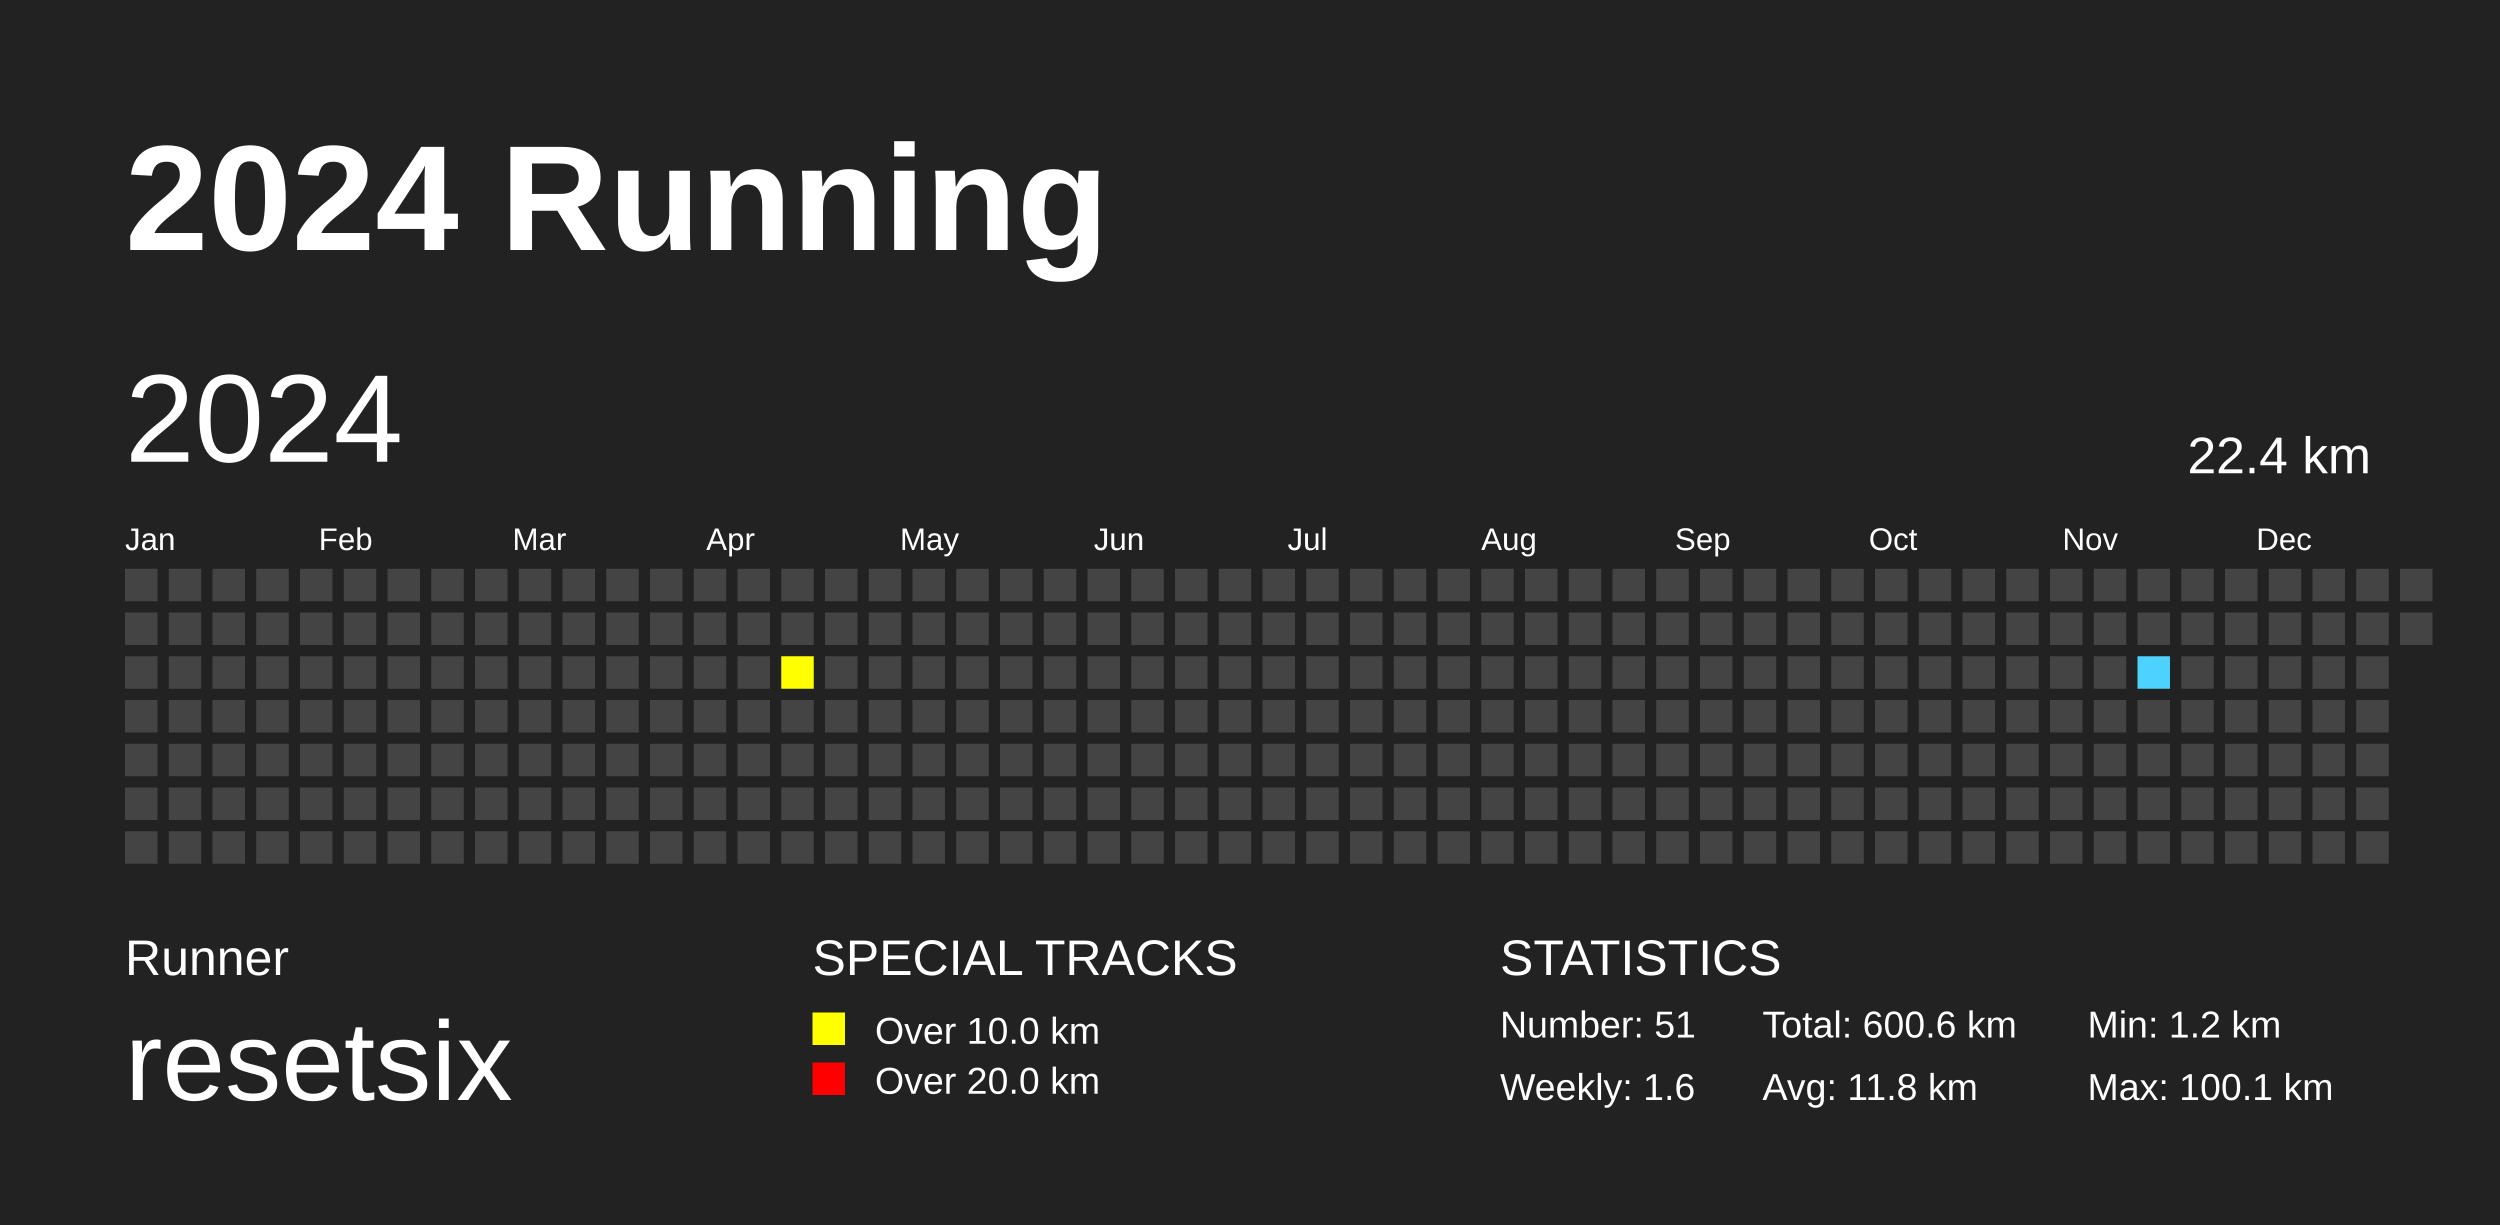
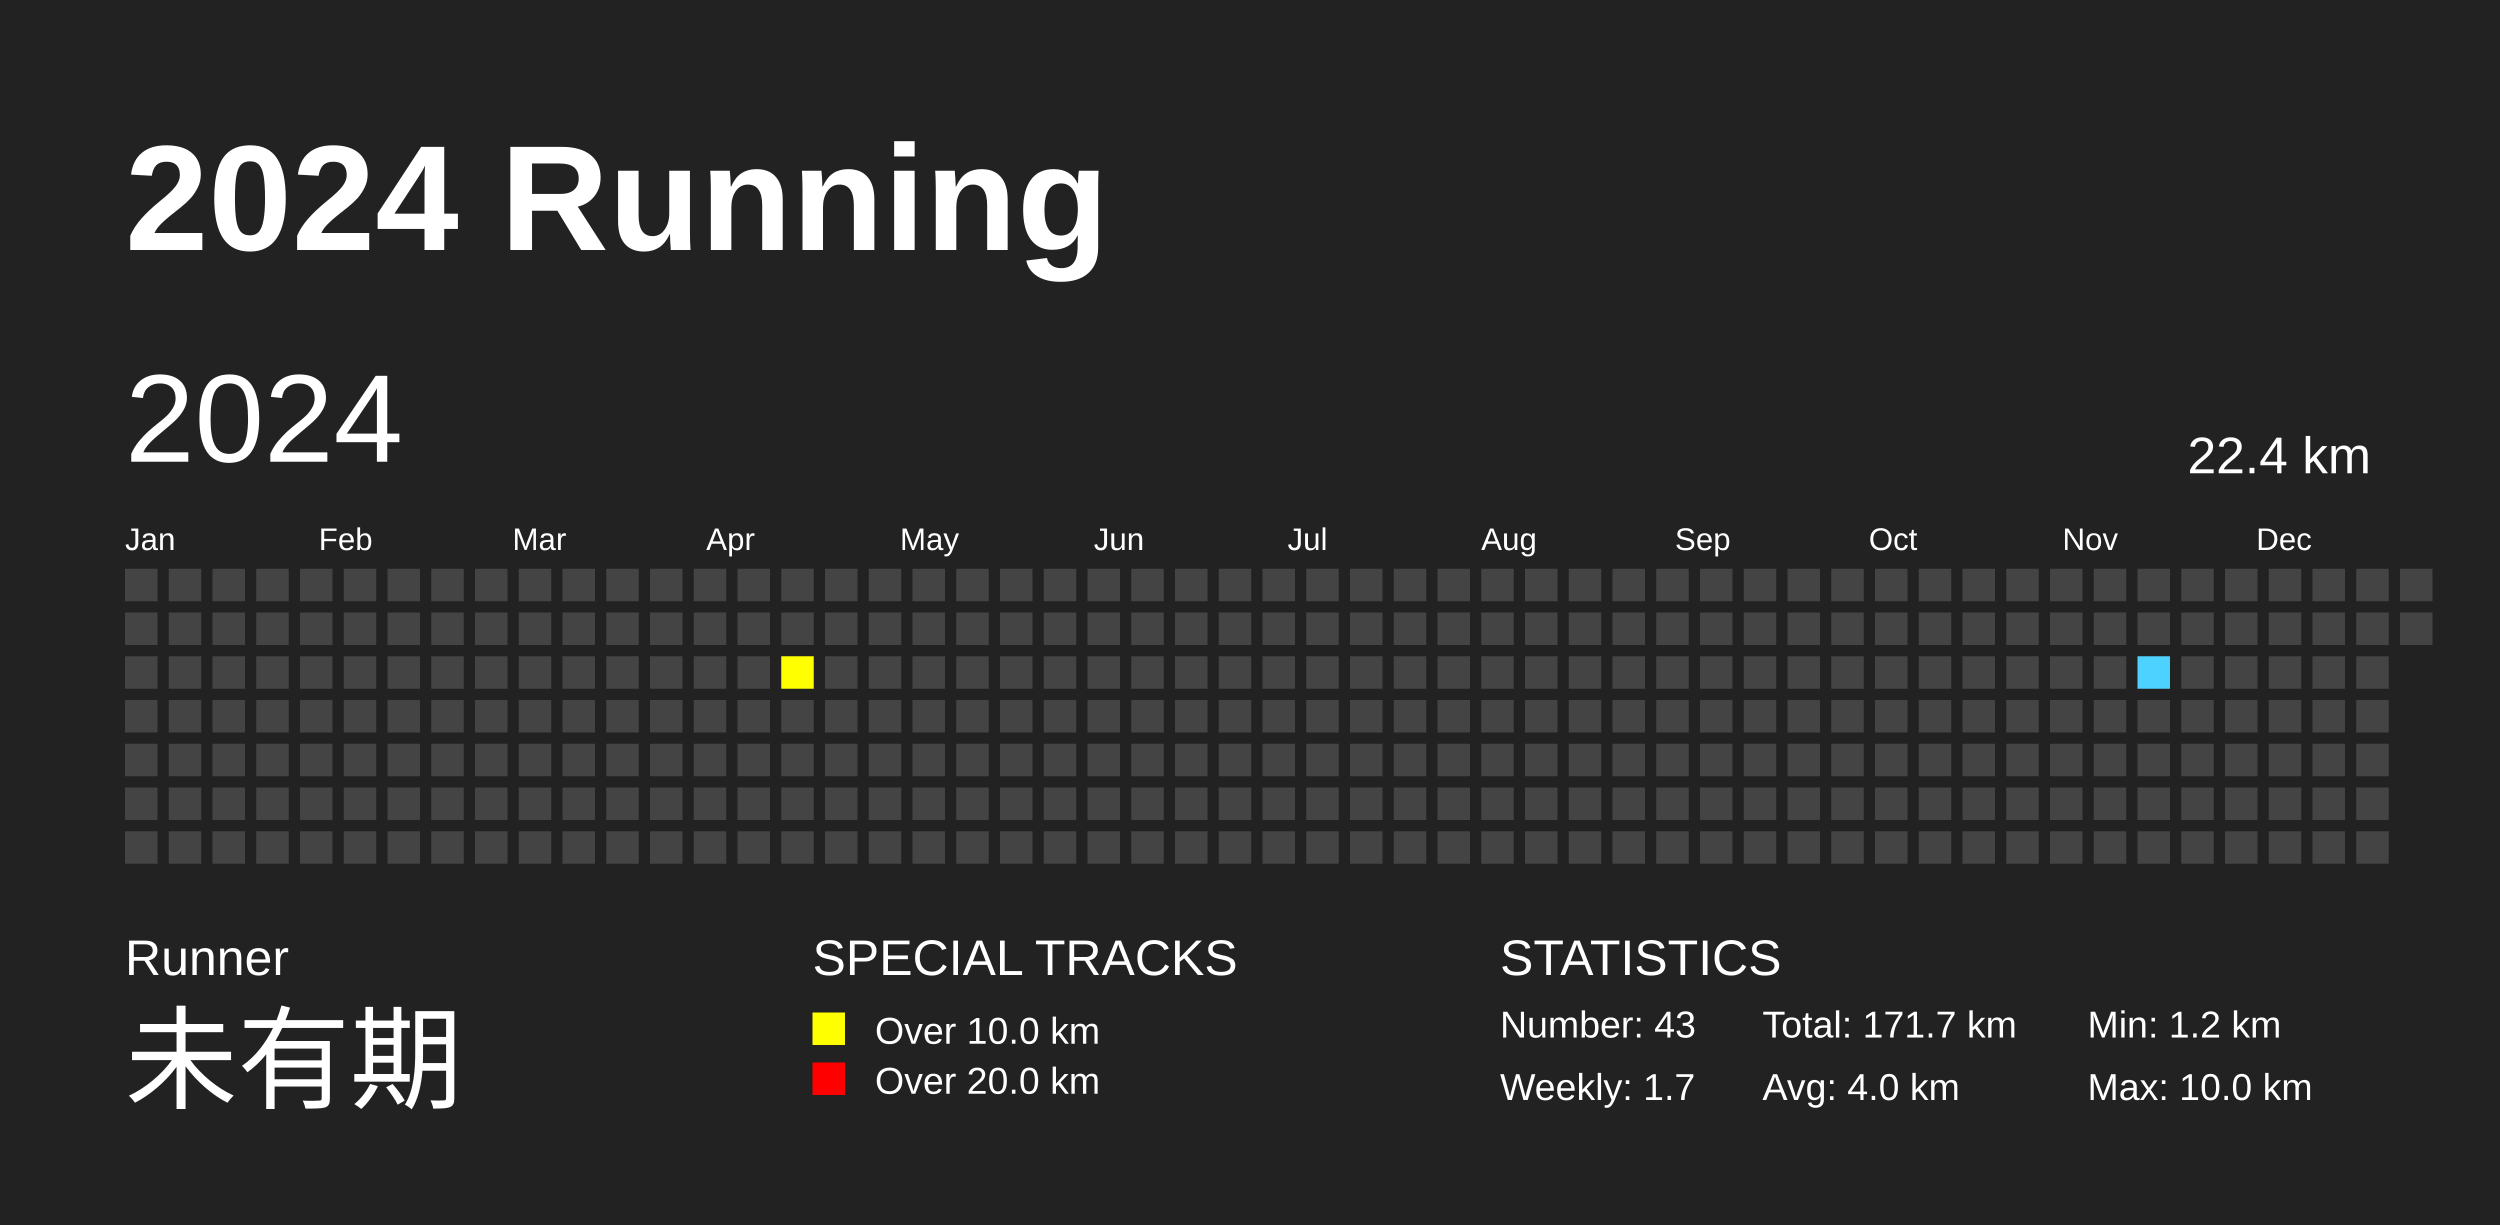
<svg xmlns="http://www.w3.org/2000/svg" baseProfile="full" height="98mm" version="1.1" viewBox="0,0,200,98" width="200mm">
  <defs>
    <pattern height="2" id="indoor-stripe" patternUnits="userSpaceOnUse" width="2">
      <line stroke="white" stroke-opacity="0.45" stroke-width="0.5" x1="0" x2="2" y1="2" y2="0" />
    </pattern>
  </defs>
  <rect fill="#222222" height="98" width="200" x="0" y="0" />
  <text fill="#FFFFFF" style="font-size:12px; font-family:Arial; font-weight:bold;" x="10" y="20">2024 Running</text>
  <text fill="#FFFFFF" style="font-size:4px; font-family:Arial" x="10" y="78">Runner</text>
-   <text fill="#FFFFFF" style="font-size:9px; font-family:Arial" x="10" y="88">resetsix</text>
+   <text fill="#FFFFFF" style="font-size:9px; font-family:Arial" x="10" y="88">未有期</text>
  <text fill="#FFFFFF" style="font-size:4px; font-family:Arial" x="65" y="78">SPECIAL TRACKS</text>
  <rect fill="yellow" height="2.6" width="2.6" x="65" y="81" />
  <text fill="#FFFFFF" style="font-size:3px; font-family:Arial" x="70" y="83.5">Over 10.0 km</text>
  <rect fill="red" height="2.6" width="2.6" x="65" y="85" />
  <text fill="#FFFFFF" style="font-size:3px; font-family:Arial" x="70" y="87.5">Over 20.0 km</text>
  <text fill="#FFFFFF" style="font-size:4px; font-family:Arial" x="120" y="78">STATISTICS</text>
-   <text fill="#FFFFFF" style="font-size:3px; font-family:Arial" x="120" y="83">Number: 51</text>
-   <text fill="#FFFFFF" style="font-size:3px; font-family:Arial" x="120" y="88">Weekly: 1.6</text>
-   <text fill="#FFFFFF" style="font-size:3px; font-family:Arial" x="141" y="83">Total: 600.6 km</text>
-   <text fill="#FFFFFF" style="font-size:3px; font-family:Arial" x="141" y="88">Avg: 11.8 km</text>
+   <text fill="#FFFFFF" style="font-size:3px; font-family:Arial" x="120" y="83">Number: 43</text>
+   <text fill="#FFFFFF" style="font-size:3px; font-family:Arial" x="120" y="88">Weekly: 1.7</text>
+   <text fill="#FFFFFF" style="font-size:3px; font-family:Arial" x="141" y="83">Total: 171.7 km</text>
+   <text fill="#FFFFFF" style="font-size:3px; font-family:Arial" x="141" y="88">Avg: 4.0 km</text>
  <text fill="#FFFFFF" style="font-size:3px; font-family:Arial" x="167" y="83">Min: 1.2 km</text>
-   <text fill="#FFFFFF" style="font-size:3px; font-family:Arial" x="167" y="88">Max: 100.1 km</text>
+   <text fill="#FFFFFF" style="font-size:3px; font-family:Arial" x="167" y="88">Max: 10.0 km</text>
  <text dominant-baseline="hanging" fill="#FFFFFF" style="font-size:10.0px; font-family:Arial;" x="10" y="30">2024</text>
  <text dominant-baseline="hanging" fill="#FFFFFF" style="font-size:4.125px; font-family:Arial;" x="175" y="35">22.4 km</text>
  <text fill="#FFFFFF" style="font-size:2.5px; font-family:Arial" x="10.0" y="44">Jan</text>
  <text fill="#FFFFFF" style="font-size:2.5px; font-family:Arial" x="25.5" y="44">Feb</text>
  <text fill="#FFFFFF" style="font-size:2.5px; font-family:Arial" x="41.0" y="44">Mar</text>
  <text fill="#FFFFFF" style="font-size:2.5px; font-family:Arial" x="56.5" y="44">Apr</text>
  <text fill="#FFFFFF" style="font-size:2.5px; font-family:Arial" x="72.0" y="44">May</text>
  <text fill="#FFFFFF" style="font-size:2.5px; font-family:Arial" x="87.5" y="44">Jun</text>
  <text fill="#FFFFFF" style="font-size:2.5px; font-family:Arial" x="103.0" y="44">Jul</text>
  <text fill="#FFFFFF" style="font-size:2.5px; font-family:Arial" x="118.5" y="44">Aug</text>
  <text fill="#FFFFFF" style="font-size:2.5px; font-family:Arial" x="134.0" y="44">Sep</text>
  <text fill="#FFFFFF" style="font-size:2.5px; font-family:Arial" x="149.5" y="44">Oct</text>
  <text fill="#FFFFFF" style="font-size:2.5px; font-family:Arial" x="165.0" y="44">Nov</text>
  <text fill="#FFFFFF" style="font-size:2.5px; font-family:Arial" x="180.5" y="44">Dec</text>
  <rect fill="#444444" height="2.6" width="2.6" x="10.0" y="45.5" />
  <rect fill="#444444" height="2.6" width="2.6" x="10.0" y="49.0" />
  <rect fill="#444444" height="2.6" width="2.6" x="10.0" y="52.5" />
  <rect fill="#444444" height="2.6" width="2.6" x="10.0" y="56.0" />
  <rect fill="#444444" height="2.6" width="2.6" x="10.0" y="59.5" />
  <rect fill="#444444" height="2.6" width="2.6" x="10.0" y="63.0" />
  <rect fill="#444444" height="2.6" width="2.6" x="10.0" y="66.5" />
  <rect fill="#444444" height="2.6" width="2.6" x="13.5" y="45.5" />
  <rect fill="#444444" height="2.6" width="2.6" x="13.5" y="49.0" />
  <rect fill="#444444" height="2.6" width="2.6" x="13.5" y="52.5" />
  <rect fill="#444444" height="2.6" width="2.6" x="13.5" y="56.0" />
  <rect fill="#444444" height="2.6" width="2.6" x="13.5" y="59.5" />
  <rect fill="#444444" height="2.6" width="2.6" x="13.5" y="63.0" />
  <rect fill="#444444" height="2.6" width="2.6" x="13.5" y="66.5" />
  <rect fill="#444444" height="2.6" width="2.6" x="17.0" y="45.5" />
  <rect fill="#444444" height="2.6" width="2.6" x="17.0" y="49.0" />
  <rect fill="#444444" height="2.6" width="2.6" x="17.0" y="52.5" />
  <rect fill="#444444" height="2.6" width="2.6" x="17.0" y="56.0" />
  <rect fill="#444444" height="2.6" width="2.6" x="17.0" y="59.5" />
  <rect fill="#444444" height="2.6" width="2.6" x="17.0" y="63.0" />
  <rect fill="#444444" height="2.6" width="2.6" x="17.0" y="66.5" />
  <rect fill="#444444" height="2.6" width="2.6" x="20.5" y="45.5" />
  <rect fill="#444444" height="2.6" width="2.6" x="20.5" y="49.0" />
  <rect fill="#444444" height="2.6" width="2.6" x="20.5" y="52.5" />
  <rect fill="#444444" height="2.6" width="2.6" x="20.5" y="56.0" />
  <rect fill="#444444" height="2.6" width="2.6" x="20.5" y="59.5" />
  <rect fill="#444444" height="2.6" width="2.6" x="20.5" y="63.0" />
  <rect fill="#444444" height="2.6" width="2.6" x="20.5" y="66.5" />
  <rect fill="#444444" height="2.6" width="2.6" x="24.0" y="45.5" />
  <rect fill="#444444" height="2.6" width="2.6" x="24.0" y="49.0" />
  <rect fill="#444444" height="2.6" width="2.6" x="24.0" y="52.5" />
  <rect fill="#444444" height="2.6" width="2.6" x="24.0" y="56.0" />
  <rect fill="#444444" height="2.6" width="2.6" x="24.0" y="59.5" />
  <rect fill="#444444" height="2.6" width="2.6" x="24.0" y="63.0" />
  <rect fill="#444444" height="2.6" width="2.6" x="24.0" y="66.5" />
  <rect fill="#444444" height="2.6" width="2.6" x="27.5" y="45.5" />
  <rect fill="#444444" height="2.6" width="2.6" x="27.5" y="49.0" />
  <rect fill="#444444" height="2.6" width="2.6" x="27.5" y="52.5" />
  <rect fill="#444444" height="2.6" width="2.6" x="27.5" y="56.0" />
  <rect fill="#444444" height="2.6" width="2.6" x="27.5" y="59.5" />
  <rect fill="#444444" height="2.6" width="2.6" x="27.5" y="63.0" />
  <rect fill="#444444" height="2.6" width="2.6" x="27.5" y="66.5" />
  <rect fill="#444444" height="2.6" width="2.6" x="31.0" y="45.5" />
  <rect fill="#444444" height="2.6" width="2.6" x="31.0" y="49.0" />
  <rect fill="#444444" height="2.6" width="2.6" x="31.0" y="52.5" />
  <rect fill="#444444" height="2.6" width="2.6" x="31.0" y="56.0" />
  <rect fill="#444444" height="2.6" width="2.6" x="31.0" y="59.5" />
  <rect fill="#444444" height="2.6" width="2.6" x="31.0" y="63.0" />
  <rect fill="#444444" height="2.6" width="2.6" x="31.0" y="66.5" />
  <rect fill="#444444" height="2.6" width="2.6" x="34.5" y="45.5" />
  <rect fill="#444444" height="2.6" width="2.6" x="34.5" y="49.0" />
  <rect fill="#444444" height="2.6" width="2.6" x="34.5" y="52.5" />
  <rect fill="#444444" height="2.6" width="2.6" x="34.5" y="56.0" />
  <rect fill="#444444" height="2.6" width="2.6" x="34.5" y="59.5" />
  <rect fill="#444444" height="2.6" width="2.6" x="34.5" y="63.0" />
  <rect fill="#444444" height="2.6" width="2.6" x="34.5" y="66.5" />
  <rect fill="#444444" height="2.6" width="2.6" x="38.0" y="45.5" />
  <rect fill="#444444" height="2.6" width="2.6" x="38.0" y="49.0" />
  <rect fill="#444444" height="2.6" width="2.6" x="38.0" y="52.5" />
  <rect fill="#444444" height="2.6" width="2.6" x="38.0" y="56.0" />
  <rect fill="#444444" height="2.6" width="2.6" x="38.0" y="59.5" />
  <rect fill="#444444" height="2.6" width="2.6" x="38.0" y="63.0" />
  <rect fill="#444444" height="2.6" width="2.6" x="38.0" y="66.5" />
  <rect fill="#444444" height="2.6" width="2.6" x="41.5" y="45.5" />
  <rect fill="#444444" height="2.6" width="2.6" x="41.5" y="49.0" />
  <rect fill="#444444" height="2.6" width="2.6" x="41.5" y="52.5" />
  <rect fill="#444444" height="2.6" width="2.6" x="41.5" y="56.0" />
  <rect fill="#444444" height="2.6" width="2.6" x="41.5" y="59.5" />
  <rect fill="#444444" height="2.6" width="2.6" x="41.5" y="63.0" />
  <rect fill="#444444" height="2.6" width="2.6" x="41.5" y="66.5" />
  <rect fill="#444444" height="2.6" width="2.6" x="45.0" y="45.5" />
  <rect fill="#444444" height="2.6" width="2.6" x="45.0" y="49.0" />
  <rect fill="#444444" height="2.6" width="2.6" x="45.0" y="52.5" />
  <rect fill="#444444" height="2.6" width="2.6" x="45.0" y="56.0" />
  <rect fill="#444444" height="2.6" width="2.6" x="45.0" y="59.5" />
  <rect fill="#444444" height="2.6" width="2.6" x="45.0" y="63.0" />
  <rect fill="#444444" height="2.6" width="2.6" x="45.0" y="66.5" />
  <rect fill="#444444" height="2.6" width="2.6" x="48.5" y="45.5" />
  <rect fill="#444444" height="2.6" width="2.6" x="48.5" y="49.0" />
  <rect fill="#444444" height="2.6" width="2.6" x="48.5" y="52.5" />
  <rect fill="#444444" height="2.6" width="2.6" x="48.5" y="56.0" />
  <rect fill="#444444" height="2.6" width="2.6" x="48.5" y="59.5" />
  <rect fill="#444444" height="2.6" width="2.6" x="48.5" y="63.0" />
  <rect fill="#444444" height="2.6" width="2.6" x="48.5" y="66.5" />
  <rect fill="#444444" height="2.6" width="2.6" x="52.0" y="45.5" />
  <rect fill="#444444" height="2.6" width="2.6" x="52.0" y="49.0" />
  <rect fill="#444444" height="2.6" width="2.6" x="52.0" y="52.5" />
  <rect fill="#444444" height="2.6" width="2.6" x="52.0" y="56.0" />
  <rect fill="#444444" height="2.6" width="2.6" x="52.0" y="59.5" />
  <rect fill="#444444" height="2.6" width="2.6" x="52.0" y="63.0" />
  <rect fill="#444444" height="2.6" width="2.6" x="52.0" y="66.5" />
  <rect fill="#444444" height="2.6" width="2.6" x="55.5" y="45.5" />
  <rect fill="#444444" height="2.6" width="2.6" x="55.5" y="49.0" />
  <rect fill="#444444" height="2.6" width="2.6" x="55.5" y="52.5" />
  <rect fill="#444444" height="2.6" width="2.6" x="55.5" y="56.0" />
  <rect fill="#444444" height="2.6" width="2.6" x="55.5" y="59.5" />
  <rect fill="#444444" height="2.6" width="2.6" x="55.5" y="63.0" />
  <rect fill="#444444" height="2.6" width="2.6" x="55.5" y="66.5" />
  <rect fill="#444444" height="2.6" width="2.6" x="59.0" y="45.5" />
  <rect fill="#444444" height="2.6" width="2.6" x="59.0" y="49.0" />
  <rect fill="#444444" height="2.6" width="2.6" x="59.0" y="52.5" />
  <rect fill="#444444" height="2.6" width="2.6" x="59.0" y="56.0" />
  <rect fill="#444444" height="2.6" width="2.6" x="59.0" y="59.5" />
  <rect fill="#444444" height="2.6" width="2.6" x="59.0" y="63.0" />
  <rect fill="#444444" height="2.6" width="2.6" x="59.0" y="66.5" />
  <rect fill="#444444" height="2.6" width="2.6" x="62.5" y="45.5" />
  <rect fill="#444444" height="2.6" width="2.6" x="62.5" y="49.0" />
  <rect fill="yellow" height="2.6" width="2.6" x="62.5" y="52.5" />
  <rect fill="#444444" height="2.6" width="2.6" x="62.5" y="56.0" />
  <rect fill="#444444" height="2.6" width="2.6" x="62.5" y="59.5" />
  <rect fill="#444444" height="2.6" width="2.6" x="62.5" y="63.0" />
  <rect fill="#444444" height="2.6" width="2.6" x="62.5" y="66.5" />
  <rect fill="#444444" height="2.6" width="2.6" x="66.0" y="45.5" />
  <rect fill="#444444" height="2.6" width="2.6" x="66.0" y="49.0" />
  <rect fill="#444444" height="2.6" width="2.6" x="66.0" y="52.5" />
  <rect fill="#444444" height="2.6" width="2.6" x="66.0" y="56.0" />
  <rect fill="#444444" height="2.6" width="2.6" x="66.0" y="59.5" />
  <rect fill="#444444" height="2.6" width="2.6" x="66.0" y="63.0" />
  <rect fill="#444444" height="2.6" width="2.6" x="66.0" y="66.5" />
  <rect fill="#444444" height="2.6" width="2.6" x="69.5" y="45.5" />
  <rect fill="#444444" height="2.6" width="2.6" x="69.5" y="49.0" />
  <rect fill="#444444" height="2.6" width="2.6" x="69.5" y="52.5" />
  <rect fill="#444444" height="2.6" width="2.6" x="69.5" y="56.0" />
  <rect fill="#444444" height="2.6" width="2.6" x="69.5" y="59.5" />
  <rect fill="#444444" height="2.6" width="2.6" x="69.5" y="63.0" />
  <rect fill="#444444" height="2.6" width="2.6" x="69.5" y="66.5" />
  <rect fill="#444444" height="2.6" width="2.6" x="73.0" y="45.5" />
  <rect fill="#444444" height="2.6" width="2.6" x="73.0" y="49.0" />
  <rect fill="#444444" height="2.6" width="2.6" x="73.0" y="52.5" />
  <rect fill="#444444" height="2.6" width="2.6" x="73.0" y="56.0" />
  <rect fill="#444444" height="2.6" width="2.6" x="73.0" y="59.5" />
  <rect fill="#444444" height="2.6" width="2.6" x="73.0" y="63.0" />
  <rect fill="#444444" height="2.6" width="2.6" x="73.0" y="66.5" />
  <rect fill="#444444" height="2.6" width="2.6" x="76.5" y="45.5" />
  <rect fill="#444444" height="2.6" width="2.6" x="76.5" y="49.0" />
  <rect fill="#444444" height="2.6" width="2.6" x="76.5" y="52.5" />
  <rect fill="#444444" height="2.6" width="2.6" x="76.5" y="56.0" />
  <rect fill="#444444" height="2.6" width="2.6" x="76.5" y="59.5" />
  <rect fill="#444444" height="2.6" width="2.6" x="76.5" y="63.0" />
  <rect fill="#444444" height="2.6" width="2.6" x="76.5" y="66.5" />
  <rect fill="#444444" height="2.6" width="2.6" x="80.0" y="45.5" />
  <rect fill="#444444" height="2.6" width="2.6" x="80.0" y="49.0" />
  <rect fill="#444444" height="2.6" width="2.6" x="80.0" y="52.5" />
  <rect fill="#444444" height="2.6" width="2.6" x="80.0" y="56.0" />
  <rect fill="#444444" height="2.6" width="2.6" x="80.0" y="59.5" />
  <rect fill="#444444" height="2.6" width="2.6" x="80.0" y="63.0" />
  <rect fill="#444444" height="2.6" width="2.6" x="80.0" y="66.5" />
  <rect fill="#444444" height="2.6" width="2.6" x="83.5" y="45.5" />
  <rect fill="#444444" height="2.6" width="2.6" x="83.5" y="49.0" />
  <rect fill="#444444" height="2.6" width="2.6" x="83.5" y="52.5" />
  <rect fill="#444444" height="2.6" width="2.6" x="83.5" y="56.0" />
  <rect fill="#444444" height="2.6" width="2.6" x="83.5" y="59.5" />
  <rect fill="#444444" height="2.6" width="2.6" x="83.5" y="63.0" />
  <rect fill="#444444" height="2.6" width="2.6" x="83.5" y="66.5" />
  <rect fill="#444444" height="2.6" width="2.6" x="87.0" y="45.5" />
  <rect fill="#444444" height="2.6" width="2.6" x="87.0" y="49.0" />
  <rect fill="#444444" height="2.6" width="2.6" x="87.0" y="52.5" />
  <rect fill="#444444" height="2.6" width="2.6" x="87.0" y="56.0" />
  <rect fill="#444444" height="2.6" width="2.6" x="87.0" y="59.5" />
  <rect fill="#444444" height="2.6" width="2.6" x="87.0" y="63.0" />
  <rect fill="#444444" height="2.6" width="2.6" x="87.0" y="66.5" />
  <rect fill="#444444" height="2.6" width="2.6" x="90.5" y="45.5" />
  <rect fill="#444444" height="2.6" width="2.6" x="90.5" y="49.0" />
  <rect fill="#444444" height="2.6" width="2.6" x="90.5" y="52.5" />
  <rect fill="#444444" height="2.6" width="2.6" x="90.5" y="56.0" />
  <rect fill="#444444" height="2.6" width="2.6" x="90.5" y="59.5" />
  <rect fill="#444444" height="2.6" width="2.6" x="90.5" y="63.0" />
  <rect fill="#444444" height="2.6" width="2.6" x="90.5" y="66.5" />
  <rect fill="#444444" height="2.6" width="2.6" x="94.0" y="45.5" />
  <rect fill="#444444" height="2.6" width="2.6" x="94.0" y="49.0" />
  <rect fill="#444444" height="2.6" width="2.6" x="94.0" y="52.5" />
  <rect fill="#444444" height="2.6" width="2.6" x="94.0" y="56.0" />
  <rect fill="#444444" height="2.6" width="2.6" x="94.0" y="59.5" />
  <rect fill="#444444" height="2.6" width="2.6" x="94.0" y="63.0" />
  <rect fill="#444444" height="2.6" width="2.6" x="94.0" y="66.5" />
  <rect fill="#444444" height="2.6" width="2.6" x="97.5" y="45.5" />
  <rect fill="#444444" height="2.6" width="2.6" x="97.5" y="49.0" />
  <rect fill="#444444" height="2.6" width="2.6" x="97.5" y="52.5" />
  <rect fill="#444444" height="2.6" width="2.6" x="97.5" y="56.0" />
  <rect fill="#444444" height="2.6" width="2.6" x="97.5" y="59.5" />
  <rect fill="#444444" height="2.6" width="2.6" x="97.5" y="63.0" />
  <rect fill="#444444" height="2.6" width="2.6" x="97.5" y="66.5" />
  <rect fill="#444444" height="2.6" width="2.6" x="101.0" y="45.5" />
  <rect fill="#444444" height="2.6" width="2.6" x="101.0" y="49.0" />
  <rect fill="#444444" height="2.6" width="2.6" x="101.0" y="52.5" />
  <rect fill="#444444" height="2.6" width="2.6" x="101.0" y="56.0" />
  <rect fill="#444444" height="2.6" width="2.6" x="101.0" y="59.5" />
  <rect fill="#444444" height="2.6" width="2.6" x="101.0" y="63.0" />
  <rect fill="#444444" height="2.6" width="2.6" x="101.0" y="66.5" />
  <rect fill="#444444" height="2.6" width="2.6" x="104.5" y="45.5" />
  <rect fill="#444444" height="2.6" width="2.6" x="104.5" y="49.0" />
  <rect fill="#444444" height="2.6" width="2.6" x="104.5" y="52.5" />
  <rect fill="#444444" height="2.6" width="2.6" x="104.5" y="56.0" />
  <rect fill="#444444" height="2.6" width="2.6" x="104.5" y="59.5" />
  <rect fill="#444444" height="2.6" width="2.6" x="104.5" y="63.0" />
  <rect fill="#444444" height="2.6" width="2.6" x="104.5" y="66.5" />
  <rect fill="#444444" height="2.6" width="2.6" x="108.0" y="45.5" />
  <rect fill="#444444" height="2.6" width="2.6" x="108.0" y="49.0" />
  <rect fill="#444444" height="2.6" width="2.6" x="108.0" y="52.5" />
  <rect fill="#444444" height="2.6" width="2.6" x="108.0" y="56.0" />
  <rect fill="#444444" height="2.6" width="2.6" x="108.0" y="59.5" />
  <rect fill="#444444" height="2.6" width="2.6" x="108.0" y="63.0" />
  <rect fill="#444444" height="2.6" width="2.6" x="108.0" y="66.5" />
  <rect fill="#444444" height="2.6" width="2.6" x="111.5" y="45.5" />
  <rect fill="#444444" height="2.6" width="2.6" x="111.5" y="49.0" />
  <rect fill="#444444" height="2.6" width="2.6" x="111.5" y="52.5" />
  <rect fill="#444444" height="2.6" width="2.6" x="111.5" y="56.0" />
  <rect fill="#444444" height="2.6" width="2.6" x="111.5" y="59.5" />
  <rect fill="#444444" height="2.6" width="2.6" x="111.5" y="63.0" />
  <rect fill="#444444" height="2.6" width="2.6" x="111.5" y="66.5" />
  <rect fill="#444444" height="2.6" width="2.6" x="115.0" y="45.5" />
  <rect fill="#444444" height="2.6" width="2.6" x="115.0" y="49.0" />
  <rect fill="#444444" height="2.6" width="2.6" x="115.0" y="52.5" />
  <rect fill="#444444" height="2.6" width="2.6" x="115.0" y="56.0" />
  <rect fill="#444444" height="2.6" width="2.6" x="115.0" y="59.5" />
  <rect fill="#444444" height="2.6" width="2.6" x="115.0" y="63.0" />
  <rect fill="#444444" height="2.6" width="2.6" x="115.0" y="66.5" />
  <rect fill="#444444" height="2.6" width="2.6" x="118.5" y="45.5" />
  <rect fill="#444444" height="2.6" width="2.6" x="118.5" y="49.0" />
  <rect fill="#444444" height="2.6" width="2.6" x="118.5" y="52.5" />
  <rect fill="#444444" height="2.6" width="2.6" x="118.5" y="56.0" />
  <rect fill="#444444" height="2.6" width="2.6" x="118.5" y="59.5" />
  <rect fill="#444444" height="2.6" width="2.6" x="118.5" y="63.0" />
  <rect fill="#444444" height="2.6" width="2.6" x="118.5" y="66.5" />
  <rect fill="#444444" height="2.6" width="2.6" x="122.0" y="45.5" />
  <rect fill="#444444" height="2.6" width="2.6" x="122.0" y="49.0" />
  <rect fill="#444444" height="2.6" width="2.6" x="122.0" y="52.5" />
  <rect fill="#444444" height="2.6" width="2.6" x="122.0" y="56.0" />
  <rect fill="#444444" height="2.6" width="2.6" x="122.0" y="59.5" />
  <rect fill="#444444" height="2.6" width="2.6" x="122.0" y="63.0" />
  <rect fill="#444444" height="2.6" width="2.6" x="122.0" y="66.5" />
  <rect fill="#444444" height="2.6" width="2.6" x="125.5" y="45.5" />
  <rect fill="#444444" height="2.6" width="2.6" x="125.5" y="49.0" />
  <rect fill="#444444" height="2.6" width="2.6" x="125.5" y="52.5" />
  <rect fill="#444444" height="2.6" width="2.6" x="125.5" y="56.0" />
  <rect fill="#444444" height="2.6" width="2.6" x="125.5" y="59.5" />
  <rect fill="#444444" height="2.6" width="2.6" x="125.5" y="63.0" />
  <rect fill="#444444" height="2.6" width="2.6" x="125.5" y="66.5" />
  <rect fill="#444444" height="2.6" width="2.6" x="129.0" y="45.5" />
  <rect fill="#444444" height="2.6" width="2.6" x="129.0" y="49.0" />
  <rect fill="#444444" height="2.6" width="2.6" x="129.0" y="52.5" />
  <rect fill="#444444" height="2.6" width="2.6" x="129.0" y="56.0" />
  <rect fill="#444444" height="2.6" width="2.6" x="129.0" y="59.5" />
  <rect fill="#444444" height="2.6" width="2.6" x="129.0" y="63.0" />
  <rect fill="#444444" height="2.6" width="2.6" x="129.0" y="66.5" />
  <rect fill="#444444" height="2.6" width="2.6" x="132.5" y="45.5" />
  <rect fill="#444444" height="2.6" width="2.6" x="132.5" y="49.0" />
  <rect fill="#444444" height="2.6" width="2.6" x="132.5" y="52.5" />
  <rect fill="#444444" height="2.6" width="2.6" x="132.5" y="56.0" />
  <rect fill="#444444" height="2.6" width="2.6" x="132.5" y="59.5" />
  <rect fill="#444444" height="2.6" width="2.6" x="132.5" y="63.0" />
  <rect fill="#444444" height="2.6" width="2.6" x="132.5" y="66.5" />
  <rect fill="#444444" height="2.6" width="2.6" x="136.0" y="45.5" />
  <rect fill="#444444" height="2.6" width="2.6" x="136.0" y="49.0" />
  <rect fill="#444444" height="2.6" width="2.6" x="136.0" y="52.5" />
  <rect fill="#444444" height="2.6" width="2.6" x="136.0" y="56.0" />
  <rect fill="#444444" height="2.6" width="2.6" x="136.0" y="59.5" />
  <rect fill="#444444" height="2.6" width="2.6" x="136.0" y="63.0" />
  <rect fill="#444444" height="2.6" width="2.6" x="136.0" y="66.5" />
  <rect fill="#444444" height="2.6" width="2.6" x="139.5" y="45.5" />
  <rect fill="#444444" height="2.6" width="2.6" x="139.5" y="49.0" />
  <rect fill="#444444" height="2.6" width="2.6" x="139.5" y="52.5" />
  <rect fill="#444444" height="2.6" width="2.6" x="139.5" y="56.0" />
  <rect fill="#444444" height="2.6" width="2.6" x="139.5" y="59.5" />
  <rect fill="#444444" height="2.6" width="2.6" x="139.5" y="63.0" />
  <rect fill="#444444" height="2.6" width="2.6" x="139.5" y="66.5" />
  <rect fill="#444444" height="2.6" width="2.6" x="143.0" y="45.5" />
  <rect fill="#444444" height="2.6" width="2.6" x="143.0" y="49.0" />
  <rect fill="#444444" height="2.6" width="2.6" x="143.0" y="52.5" />
  <rect fill="#444444" height="2.6" width="2.6" x="143.0" y="56.0" />
  <rect fill="#444444" height="2.6" width="2.6" x="143.0" y="59.5" />
  <rect fill="#444444" height="2.6" width="2.6" x="143.0" y="63.0" />
  <rect fill="#444444" height="2.6" width="2.6" x="143.0" y="66.5" />
  <rect fill="#444444" height="2.6" width="2.6" x="146.5" y="45.5" />
  <rect fill="#444444" height="2.6" width="2.6" x="146.5" y="49.0" />
  <rect fill="#444444" height="2.6" width="2.6" x="146.5" y="52.5" />
  <rect fill="#444444" height="2.6" width="2.6" x="146.5" y="56.0" />
  <rect fill="#444444" height="2.6" width="2.6" x="146.5" y="59.5" />
  <rect fill="#444444" height="2.6" width="2.6" x="146.5" y="63.0" />
  <rect fill="#444444" height="2.6" width="2.6" x="146.5" y="66.5" />
  <rect fill="#444444" height="2.6" width="2.6" x="150.0" y="45.5" />
  <rect fill="#444444" height="2.6" width="2.6" x="150.0" y="49.0" />
  <rect fill="#444444" height="2.6" width="2.6" x="150.0" y="52.5" />
  <rect fill="#444444" height="2.6" width="2.6" x="150.0" y="56.0" />
  <rect fill="#444444" height="2.6" width="2.6" x="150.0" y="59.5" />
  <rect fill="#444444" height="2.6" width="2.6" x="150.0" y="63.0" />
  <rect fill="#444444" height="2.6" width="2.6" x="150.0" y="66.5" />
  <rect fill="#444444" height="2.6" width="2.6" x="153.5" y="45.5" />
  <rect fill="#444444" height="2.6" width="2.6" x="153.5" y="49.0" />
  <rect fill="#444444" height="2.6" width="2.6" x="153.5" y="52.5" />
  <rect fill="#444444" height="2.6" width="2.6" x="153.5" y="56.0" />
  <rect fill="#444444" height="2.6" width="2.6" x="153.5" y="59.5" />
  <rect fill="#444444" height="2.6" width="2.6" x="153.5" y="63.0" />
  <rect fill="#444444" height="2.6" width="2.6" x="153.5" y="66.5" />
  <rect fill="#444444" height="2.6" width="2.6" x="157.0" y="45.5" />
  <rect fill="#444444" height="2.6" width="2.6" x="157.0" y="49.0" />
  <rect fill="#444444" height="2.6" width="2.6" x="157.0" y="52.5" />
  <rect fill="#444444" height="2.6" width="2.6" x="157.0" y="56.0" />
  <rect fill="#444444" height="2.6" width="2.6" x="157.0" y="59.5" />
  <rect fill="#444444" height="2.6" width="2.6" x="157.0" y="63.0" />
  <rect fill="#444444" height="2.6" width="2.6" x="157.0" y="66.5" />
  <rect fill="#444444" height="2.6" width="2.6" x="160.5" y="45.5" />
  <rect fill="#444444" height="2.6" width="2.6" x="160.5" y="49.0" />
  <rect fill="#444444" height="2.6" width="2.6" x="160.5" y="52.5" />
  <rect fill="#444444" height="2.6" width="2.6" x="160.5" y="56.0" />
  <rect fill="#444444" height="2.6" width="2.6" x="160.5" y="59.5" />
  <rect fill="#444444" height="2.6" width="2.6" x="160.5" y="63.0" />
  <rect fill="#444444" height="2.6" width="2.6" x="160.5" y="66.5" />
  <rect fill="#444444" height="2.6" width="2.6" x="164.0" y="45.5" />
  <rect fill="#444444" height="2.6" width="2.6" x="164.0" y="49.0" />
  <rect fill="#444444" height="2.6" width="2.6" x="164.0" y="52.5" />
  <rect fill="#444444" height="2.6" width="2.6" x="164.0" y="56.0" />
  <rect fill="#444444" height="2.6" width="2.6" x="164.0" y="59.5" />
  <rect fill="#444444" height="2.6" width="2.6" x="164.0" y="63.0" />
  <rect fill="#444444" height="2.6" width="2.6" x="164.0" y="66.5" />
  <rect fill="#444444" height="2.6" width="2.6" x="167.5" y="45.5" />
  <rect fill="#444444" height="2.6" width="2.6" x="167.5" y="49.0" />
  <rect fill="#444444" height="2.6" width="2.6" x="167.5" y="52.5" />
  <rect fill="#444444" height="2.6" width="2.6" x="167.5" y="56.0" />
  <rect fill="#444444" height="2.6" width="2.6" x="167.5" y="59.5" />
  <rect fill="#444444" height="2.6" width="2.6" x="167.5" y="63.0" />
  <rect fill="#444444" height="2.6" width="2.6" x="167.5" y="66.5" />
  <rect fill="#444444" height="2.6" width="2.6" x="171.0" y="45.5" />
  <rect fill="#444444" height="2.6" width="2.6" x="171.0" y="49.0" />
  <rect fill="#4DD2FF" height="2.6" width="2.6" x="171.0" y="52.5" />
  <rect fill="#444444" height="2.6" width="2.6" x="171.0" y="56.0" />
  <rect fill="#444444" height="2.6" width="2.6" x="171.0" y="59.5" />
  <rect fill="#444444" height="2.6" width="2.6" x="171.0" y="63.0" />
  <rect fill="#444444" height="2.6" width="2.6" x="171.0" y="66.5" />
  <rect fill="#444444" height="2.6" width="2.6" x="174.5" y="45.5" />
  <rect fill="#444444" height="2.6" width="2.6" x="174.5" y="49.0" />
  <rect fill="#444444" height="2.6" width="2.6" x="174.5" y="52.5" />
  <rect fill="#444444" height="2.6" width="2.6" x="174.5" y="56.0" />
  <rect fill="#444444" height="2.6" width="2.6" x="174.5" y="59.5" />
  <rect fill="#444444" height="2.6" width="2.6" x="174.5" y="63.0" />
  <rect fill="#444444" height="2.6" width="2.6" x="174.5" y="66.5" />
  <rect fill="#444444" height="2.6" width="2.6" x="178.0" y="45.5" />
  <rect fill="#444444" height="2.6" width="2.6" x="178.0" y="49.0" />
  <rect fill="#444444" height="2.6" width="2.6" x="178.0" y="52.5" />
  <rect fill="#444444" height="2.6" width="2.6" x="178.0" y="56.0" />
  <rect fill="#444444" height="2.6" width="2.6" x="178.0" y="59.5" />
  <rect fill="#444444" height="2.6" width="2.6" x="178.0" y="63.0" />
  <rect fill="#444444" height="2.6" width="2.6" x="178.0" y="66.5" />
  <rect fill="#444444" height="2.6" width="2.6" x="181.5" y="45.5" />
  <rect fill="#444444" height="2.6" width="2.6" x="181.5" y="49.0" />
  <rect fill="#444444" height="2.6" width="2.6" x="181.5" y="52.5" />
  <rect fill="#444444" height="2.6" width="2.6" x="181.5" y="56.0" />
  <rect fill="#444444" height="2.6" width="2.6" x="181.5" y="59.5" />
  <rect fill="#444444" height="2.6" width="2.6" x="181.5" y="63.0" />
  <rect fill="#444444" height="2.6" width="2.6" x="181.5" y="66.5" />
  <rect fill="#444444" height="2.6" width="2.6" x="185.0" y="45.5" />
  <rect fill="#444444" height="2.6" width="2.6" x="185.0" y="49.0" />
  <rect fill="#444444" height="2.6" width="2.6" x="185.0" y="52.5" />
  <rect fill="#444444" height="2.6" width="2.6" x="185.0" y="56.0" />
  <rect fill="#444444" height="2.6" width="2.6" x="185.0" y="59.5" />
  <rect fill="#444444" height="2.6" width="2.6" x="185.0" y="63.0" />
  <rect fill="#444444" height="2.6" width="2.6" x="185.0" y="66.5" />
  <rect fill="#444444" height="2.6" width="2.6" x="188.5" y="45.5" />
  <rect fill="#444444" height="2.6" width="2.6" x="188.5" y="49.0" />
  <rect fill="#444444" height="2.6" width="2.6" x="188.5" y="52.5" />
  <rect fill="#444444" height="2.6" width="2.6" x="188.5" y="56.0" />
  <rect fill="#444444" height="2.6" width="2.6" x="188.5" y="59.5" />
  <rect fill="#444444" height="2.6" width="2.6" x="188.5" y="63.0" />
  <rect fill="#444444" height="2.6" width="2.6" x="188.5" y="66.5" />
  <rect fill="#444444" height="2.6" width="2.6" x="192.0" y="45.5" />
  <rect fill="#444444" height="2.6" width="2.6" x="192.0" y="49.0" />
</svg>
